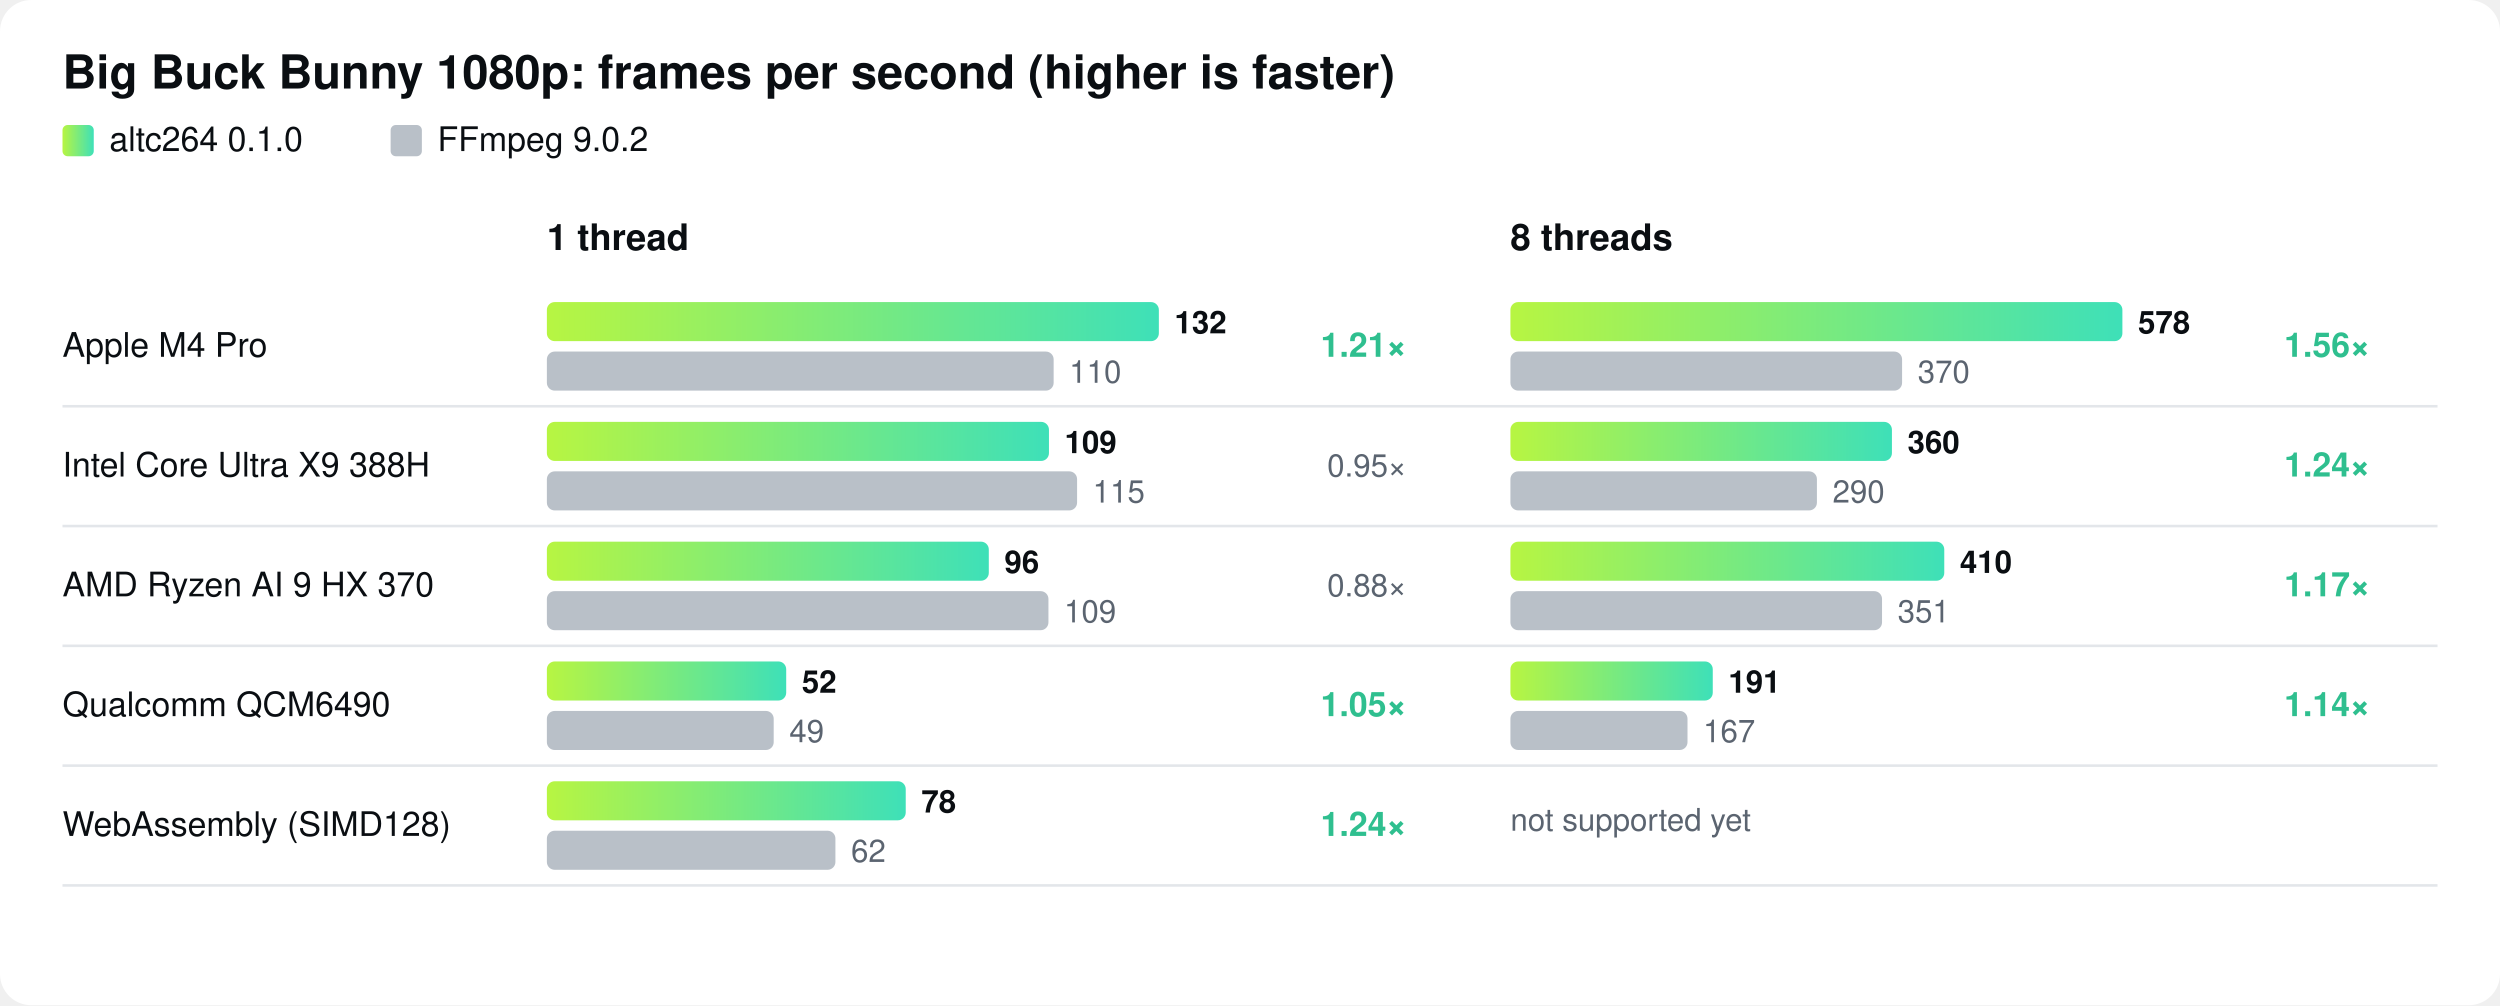
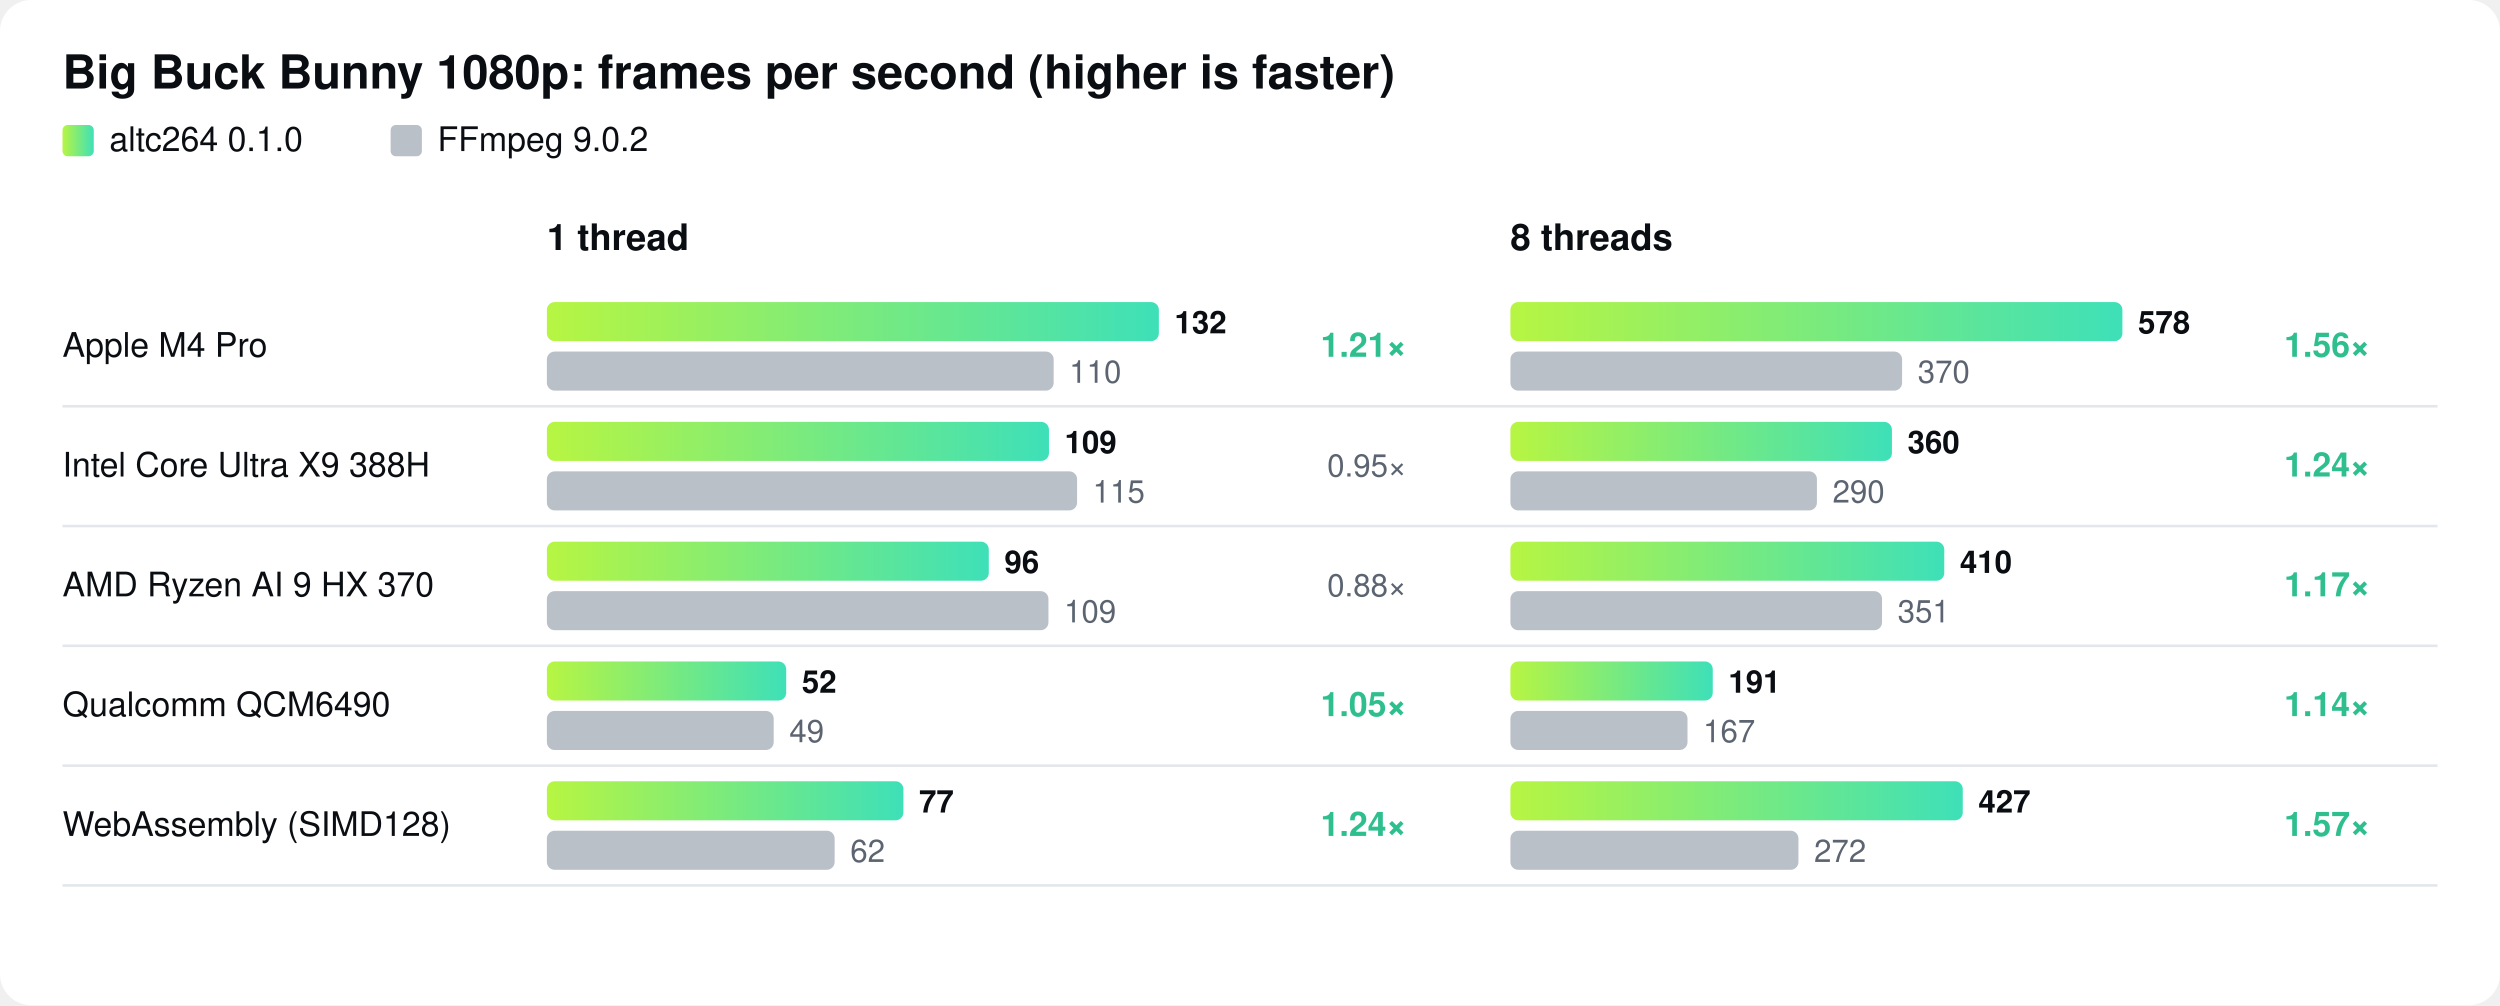
<svg xmlns="http://www.w3.org/2000/svg" width="960" height="386" viewBox="0 0 960 386" font-family="-apple-system, BlinkMacSystemFont, 'Segoe UI', Helvetica, Arial, sans-serif">
  <defs>
    <linearGradient id="brand" x1="0" x2="1" y1="0" y2="0">
      <stop offset="0" stop-color="#B7F542" />
      <stop offset="1" stop-color="#3EE0B8" />
    </linearGradient>
  </defs>
  <style>.t{font-size:18px;font-weight:600;fill:#0a0e12}.h{font-size:14px;font-weight:600;fill:#0a0e12}.l{font-size:13px;fill:#0a0e12}.v{font-size:12px;font-weight:600;fill:#0a0e12}.m{font-size:12px;fill:#5b6470}.r{font-size:13px;font-weight:700;fill:#2fbf8f}</style>
  <rect width="960" height="386" rx="12" fill="#ffffff" />
  <text x="24" y="34" class="t">Big Buck Bunny 1080p: frames per second (higher is faster)</text>
  <rect x="24" y="48" width="12" height="12" rx="2" fill="url(#brand)" />
  <text x="42" y="58" class="l">altc264 0.1.0</text>
  <rect x="150" y="48" width="12" height="12" rx="2" fill="#b9c0c8" />
  <text x="168" y="58" class="l">FFmpeg 9.0.2</text>
  <line x1="24" x2="936" y1="156" y2="156" stroke="#e3e6ea" />
  <text x="24" y="137" class="l">Apple M4 Pro</text>
  <line x1="24" x2="936" y1="202" y2="202" stroke="#e3e6ea" />
  <text x="24" y="183" class="l">Intel Core Ultra X9 388H</text>
  <line x1="24" x2="936" y1="248" y2="248" stroke="#e3e6ea" />
  <text x="24" y="229" class="l">AMD Ryzen AI 9 HX 370</text>
  <line x1="24" x2="936" y1="294" y2="294" stroke="#e3e6ea" />
  <text x="24" y="275" class="l">Qualcomm QCM6490</text>
  <line x1="24" x2="936" y1="340" y2="340" stroke="#e3e6ea" />
  <text x="24" y="321" class="l">WebAssembly (SIMD128)</text>
  <text x="210" y="96" class="h">1 thread</text>
  <rect x="210" y="116" width="235.0" height="15" rx="3" fill="url(#brand)" />
  <text x="451.0" y="128" class="v">132</text>
  <rect x="210" y="135" width="194.6" height="15" rx="3" fill="#b9c0c8" />
  <text x="410.6" y="147" class="m">110</text>
  <text x="540" y="137" text-anchor="end" class="r">1.21×</text>
  <rect x="210" y="162" width="192.8" height="15" rx="3" fill="url(#brand)" />
  <text x="408.8" y="174" class="v">109</text>
  <rect x="210" y="181" width="203.6" height="15" rx="3" fill="#b9c0c8" />
  <text x="419.6" y="193" class="m">115</text>
  <text x="540" y="183" text-anchor="end" class="m">0.95×</text>
  <rect x="210" y="208" width="169.7" height="15" rx="3" fill="url(#brand)" />
  <text x="385.7" y="220" class="v">96</text>
  <rect x="210" y="227" width="192.6" height="15" rx="3" fill="#b9c0c8" />
  <text x="408.6" y="239" class="m">109</text>
  <text x="540" y="229" text-anchor="end" class="m">0.88×</text>
  <rect x="210" y="254" width="91.9" height="15" rx="3" fill="url(#brand)" />
  <text x="307.9" y="266" class="v">52</text>
  <rect x="210" y="273" width="87.1" height="15" rx="3" fill="#b9c0c8" />
  <text x="303.1" y="285" class="m">49</text>
  <text x="540" y="275" text-anchor="end" class="r">1.05×</text>
-   <rect x="210" y="300" width="137.8" height="15" rx="3" fill="url(#brand)" />
-   <text x="353.8" y="312" class="v">78</text>
-   <rect x="210" y="319" width="110.8" height="15" rx="3" fill="#b9c0c8" />
-   <text x="326.8" y="331" class="m">62</text>
+   <rect x="210" y="300" width="136.9" height="15" rx="3" fill="url(#brand)" />
+   <text x="352.9" y="312" class="v">77</text>
+   <rect x="210" y="319" width="110.5" height="15" rx="3" fill="#b9c0c8" />
+   <text x="326.5" y="331" class="m">62</text>
  <text x="540" y="321" text-anchor="end" class="r">1.24×</text>
  <text x="580" y="96" class="h">8 threads</text>
  <rect x="580" y="116" width="235.0" height="15" rx="3" fill="url(#brand)" />
  <text x="821.0" y="128" class="v">578</text>
  <rect x="580" y="135" width="150.4" height="15" rx="3" fill="#b9c0c8" />
  <text x="736.4" y="147" class="m">370</text>
  <text x="910" y="137" text-anchor="end" class="r">1.56×</text>
  <rect x="580" y="162" width="146.5" height="15" rx="3" fill="url(#brand)" />
  <text x="732.5" y="174" class="v">360</text>
  <rect x="580" y="181" width="117.7" height="15" rx="3" fill="#b9c0c8" />
  <text x="703.7" y="193" class="m">290</text>
  <text x="910" y="183" text-anchor="end" class="r">1.24×</text>
  <rect x="580" y="208" width="166.6" height="15" rx="3" fill="url(#brand)" />
  <text x="752.6" y="220" class="v">410</text>
  <rect x="580" y="227" width="142.7" height="15" rx="3" fill="#b9c0c8" />
  <text x="728.7" y="239" class="m">351</text>
  <text x="910" y="229" text-anchor="end" class="r">1.17×</text>
  <rect x="580" y="254" width="77.7" height="15" rx="3" fill="url(#brand)" />
  <text x="663.7" y="266" class="v">191</text>
  <rect x="580" y="273" width="68.0" height="15" rx="3" fill="#b9c0c8" />
  <text x="654.0" y="285" class="m">167</text>
  <text x="910" y="275" text-anchor="end" class="r">1.14×</text>
-   <text x="580" y="319" class="m">not supported yet</text>
+   <rect x="580" y="300" width="173.7" height="15" rx="3" fill="url(#brand)" />
+   <text x="759.7" y="312" class="v">427</text>
+   <rect x="580" y="319" width="110.6" height="15" rx="3" fill="#b9c0c8" />
+   <text x="696.6" y="331" class="m">272</text>
+   <text x="910" y="321" text-anchor="end" class="r">1.57×</text>
</svg>
